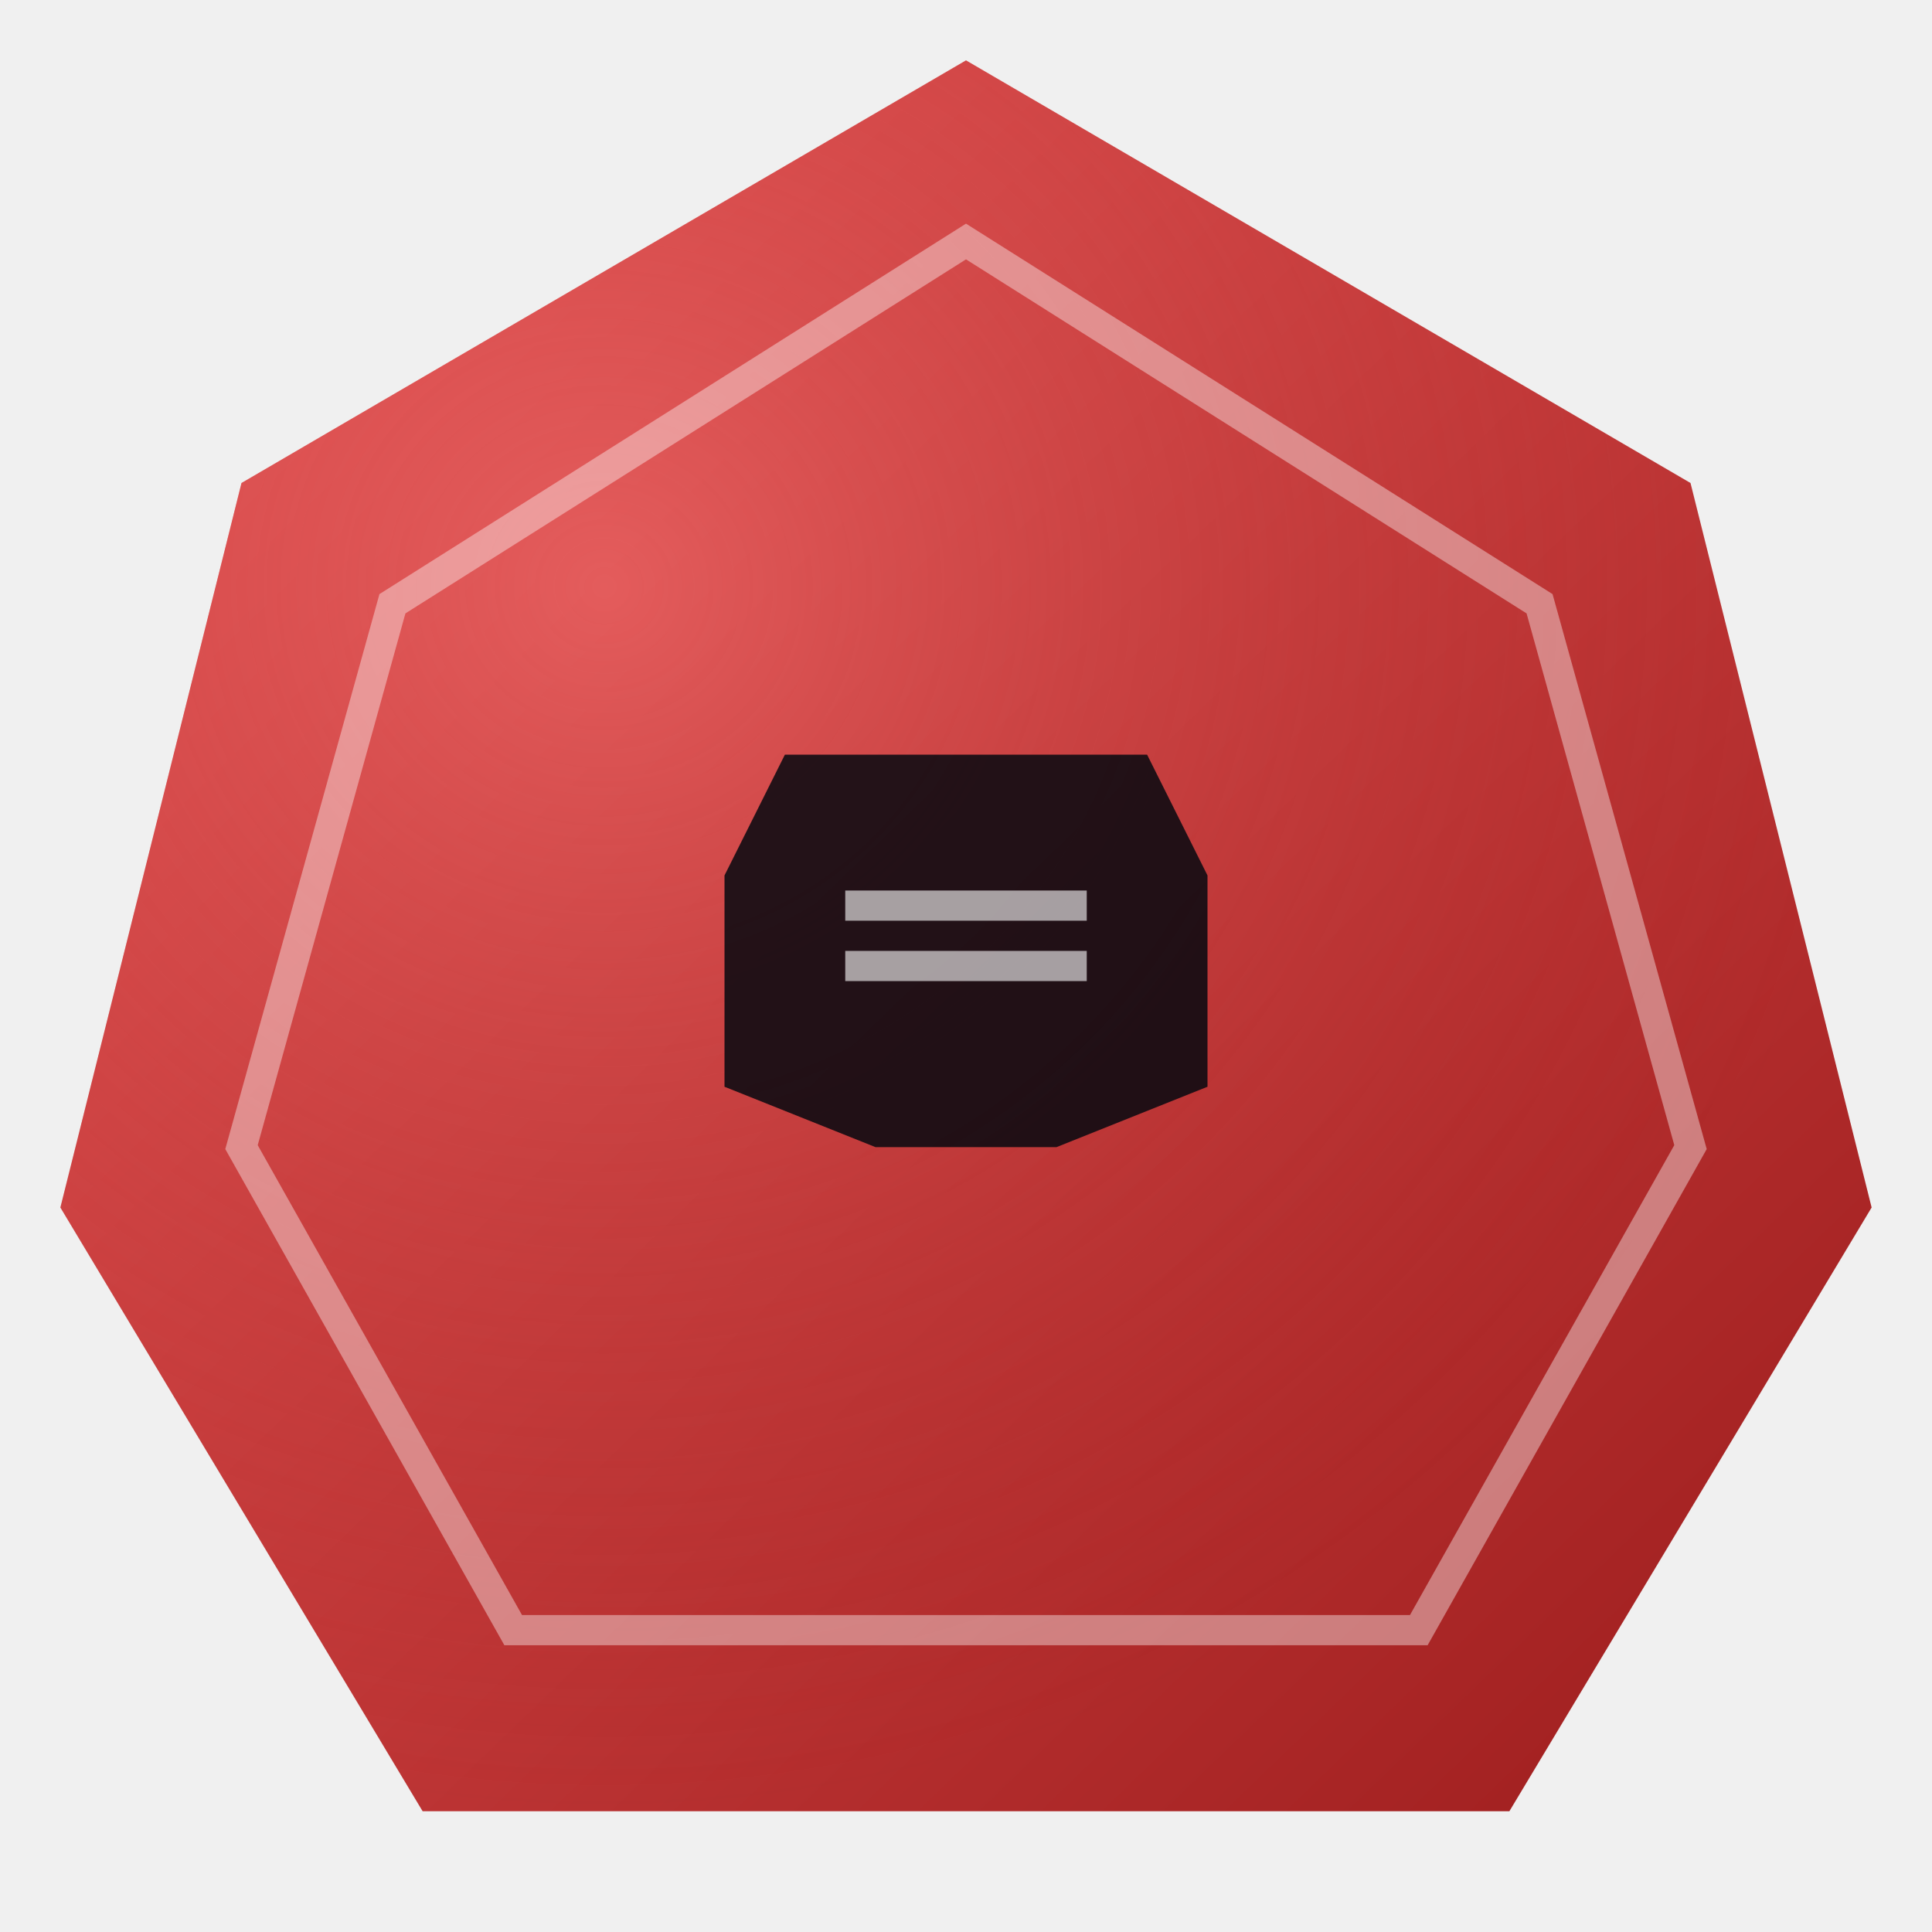
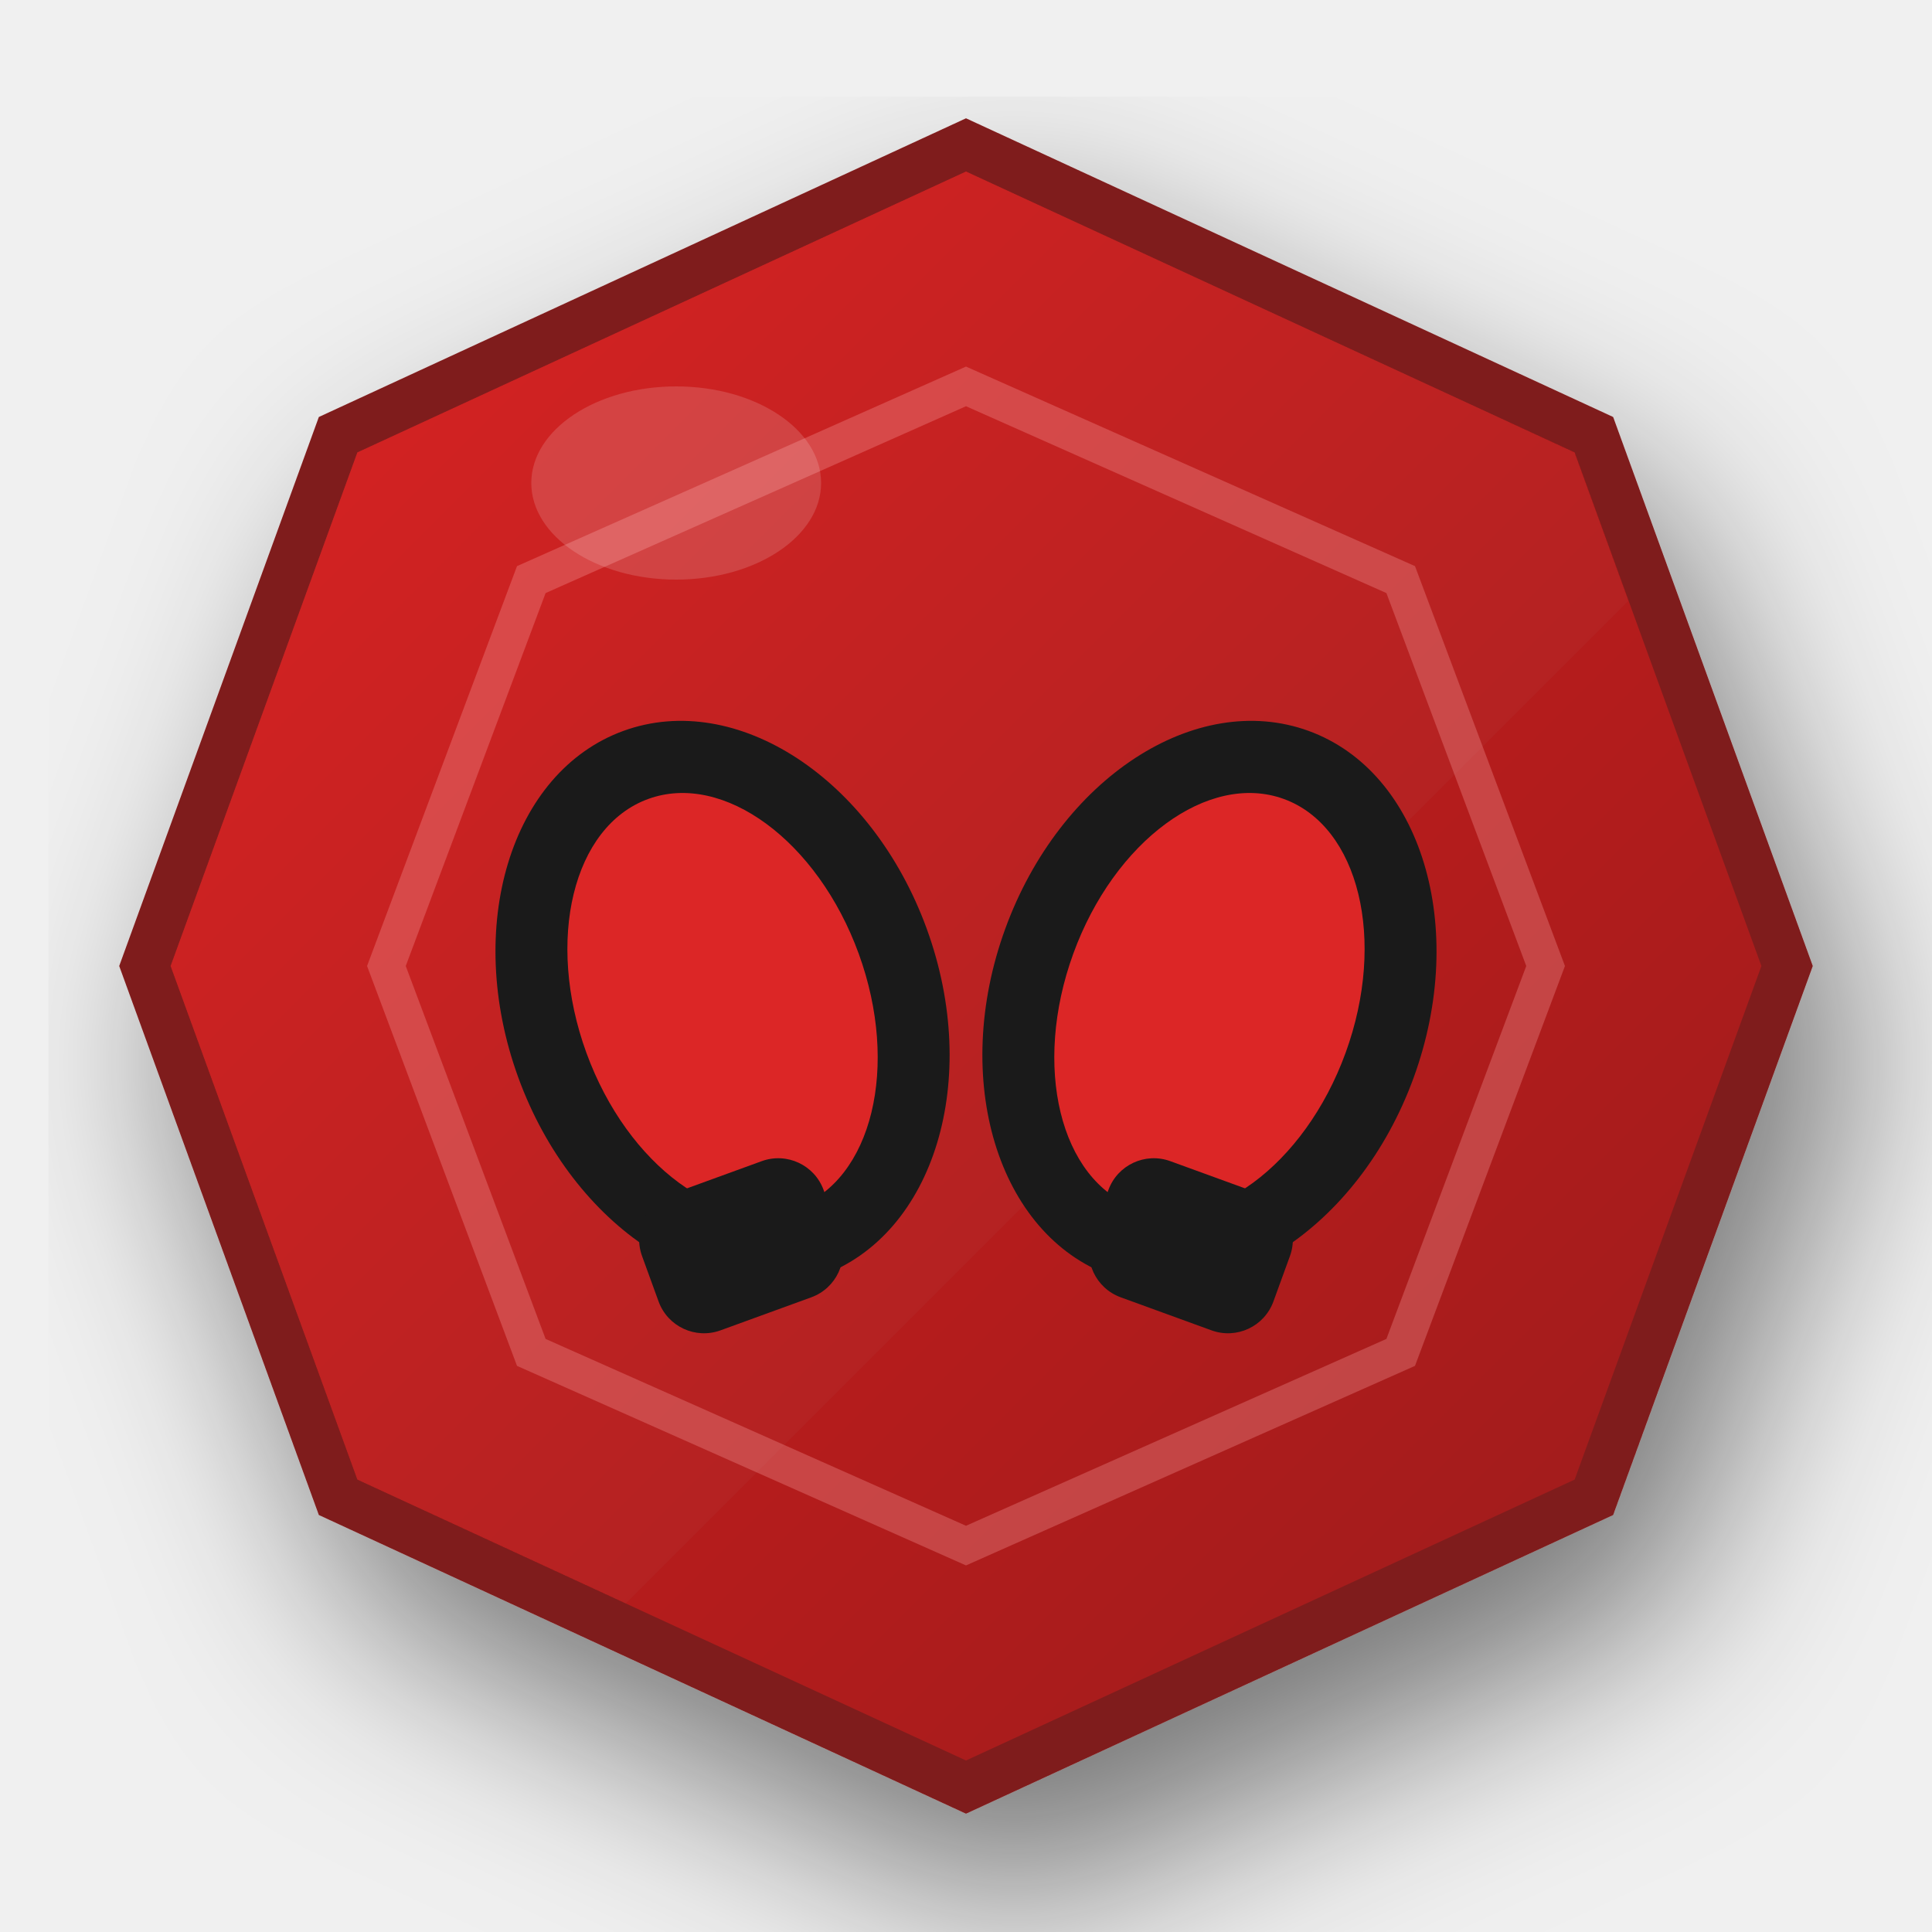
- <svg xmlns="http://www.w3.org/2000/svg" width="64" height="64" viewBox="0 0 64 64" role="img" aria-label="UFC MMA">
+ <svg xmlns="http://www.w3.org/2000/svg" width="80" height="80" viewBox="0 0 80 80" role="img" aria-label="UFC MMA">
  <defs>
-     <linearGradient id="uf-grad" x1="0" y1="0" x2="1" y2="1">
-       <stop offset="0%" stop-color="#EB5757" />
-       <stop offset="100%" stop-color="#9C1C1C" />
+     <linearGradient id="ufc-bg" x1="0" y1="0" x2="1" y2="1">
+       <stop offset="0%" stop-color="#DC2626" />
+       <stop offset="100%" stop-color="#991B1B" />
    </linearGradient>
-     <radialGradient id="uf-glow" cx="0.3" cy="0.3" r="0.7">
-       <stop offset="0%" stop-color="#F47373" stop-opacity="0.5" />
-       <stop offset="100%" stop-color="#9C1C1C" stop-opacity="0" />
-     </radialGradient>
+     <filter id="ufc-shadow" x="-20%" y="-20%" width="140%" height="140%">
+       <feDropShadow dx="2" dy="4" stdDeviation="4" flood-color="#000000" flood-opacity="0.5" />
+     </filter>
  </defs>
-   <polygon points="32,2 56,16 62,40 50,60 14,60 2,40 8,16" fill="url(#uf-grad)" />
-   <polygon points="32,2 56,16 62,40 50,60 14,60 2,40 8,16" fill="url(#uf-glow)" />
-   <polygon points="32,8 51,20 56,38 47,54 17,54 8,38 13,20" fill="none" stroke="#FFFFFF" stroke-width="1" opacity="0.4" />
-   <g transform="translate(32,32)">
-     <path d="M -8 -3 L -8 4 L -3 6 L 3 6 L 8 4 L 8 -3 L 6 -7 L -6 -7 Z" fill="#05080F" opacity="0.85" />
-     <line x1="-4" y1="-2" x2="4" y2="-2" stroke="#FFFFFF" stroke-width="1" opacity="0.6" />
-     <line x1="-4" y1="0" x2="4" y2="0" stroke="#FFFFFF" stroke-width="1" opacity="0.6" />
+   <polygon points="40,6 66,18 74,40 66,62 40,74 14,62 6,40 14,18" fill="url(#ufc-bg)" filter="url(#ufc-shadow)" stroke="#7F1D1D" stroke-width="2" />
+   <polygon points="40,16 58,24 64,40 58,56 40,64 22,56 16,40 22,24" fill="none" stroke="#FCA5A5" stroke-width="1.5" opacity="0.3" />
+   <g transform="translate(40,40)">
+     <ellipse cx="-10" cy="-2" rx="9" ry="12" fill="#1a1a1a" transform="rotate(-20)" />
+     <ellipse cx="-10" cy="-2" rx="6" ry="9" fill="#DC2626" transform="rotate(-20)" />
+     <ellipse cx="10" cy="-2" rx="9" ry="12" fill="#1a1a1a" transform="rotate(20)" />
+     <ellipse cx="10" cy="-2" rx="6" ry="9" fill="#DC2626" transform="rotate(20)" />
+     <rect x="-18" y="8" width="8" height="6" rx="2" fill="#1a1a1a" transform="rotate(-20 -10 -2)" />
+     <rect x="10" y="8" width="8" height="6" rx="2" fill="#1a1a1a" transform="rotate(20 10 -2)" />
  </g>
+   <ellipse cx="28" cy="20" rx="6" ry="4" fill="#FFFFFF" opacity="0.15" />
</svg>
